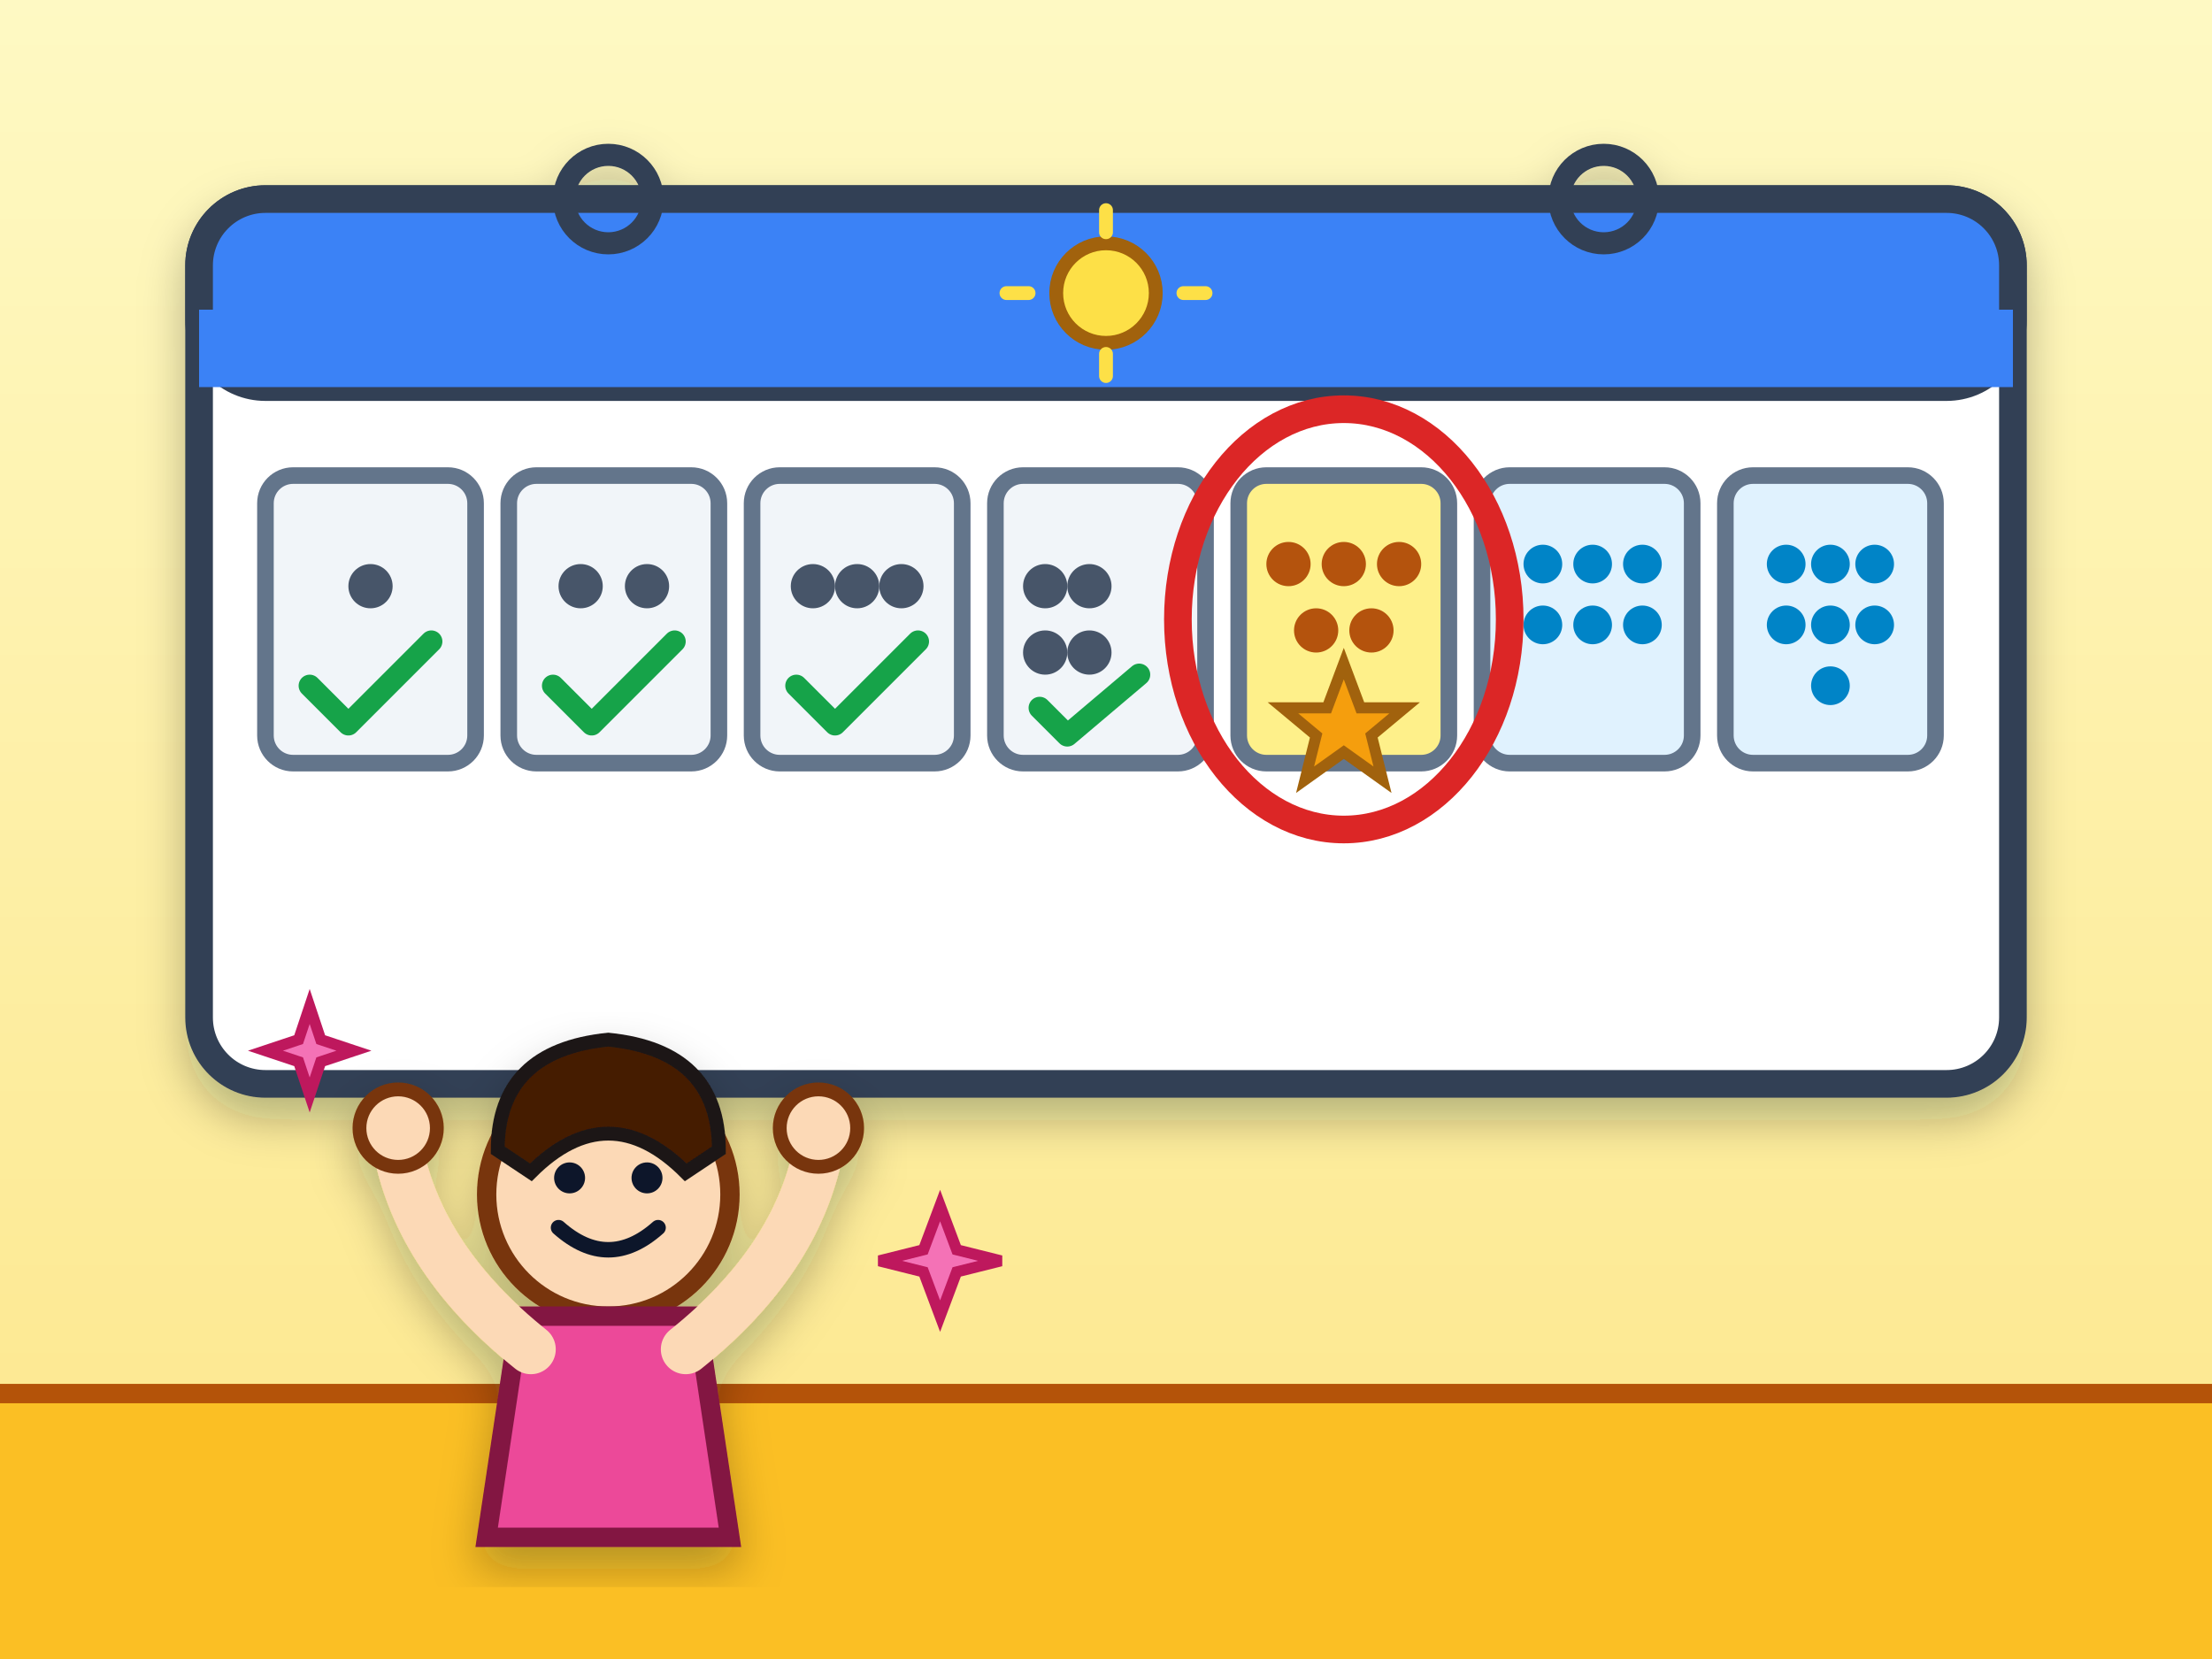
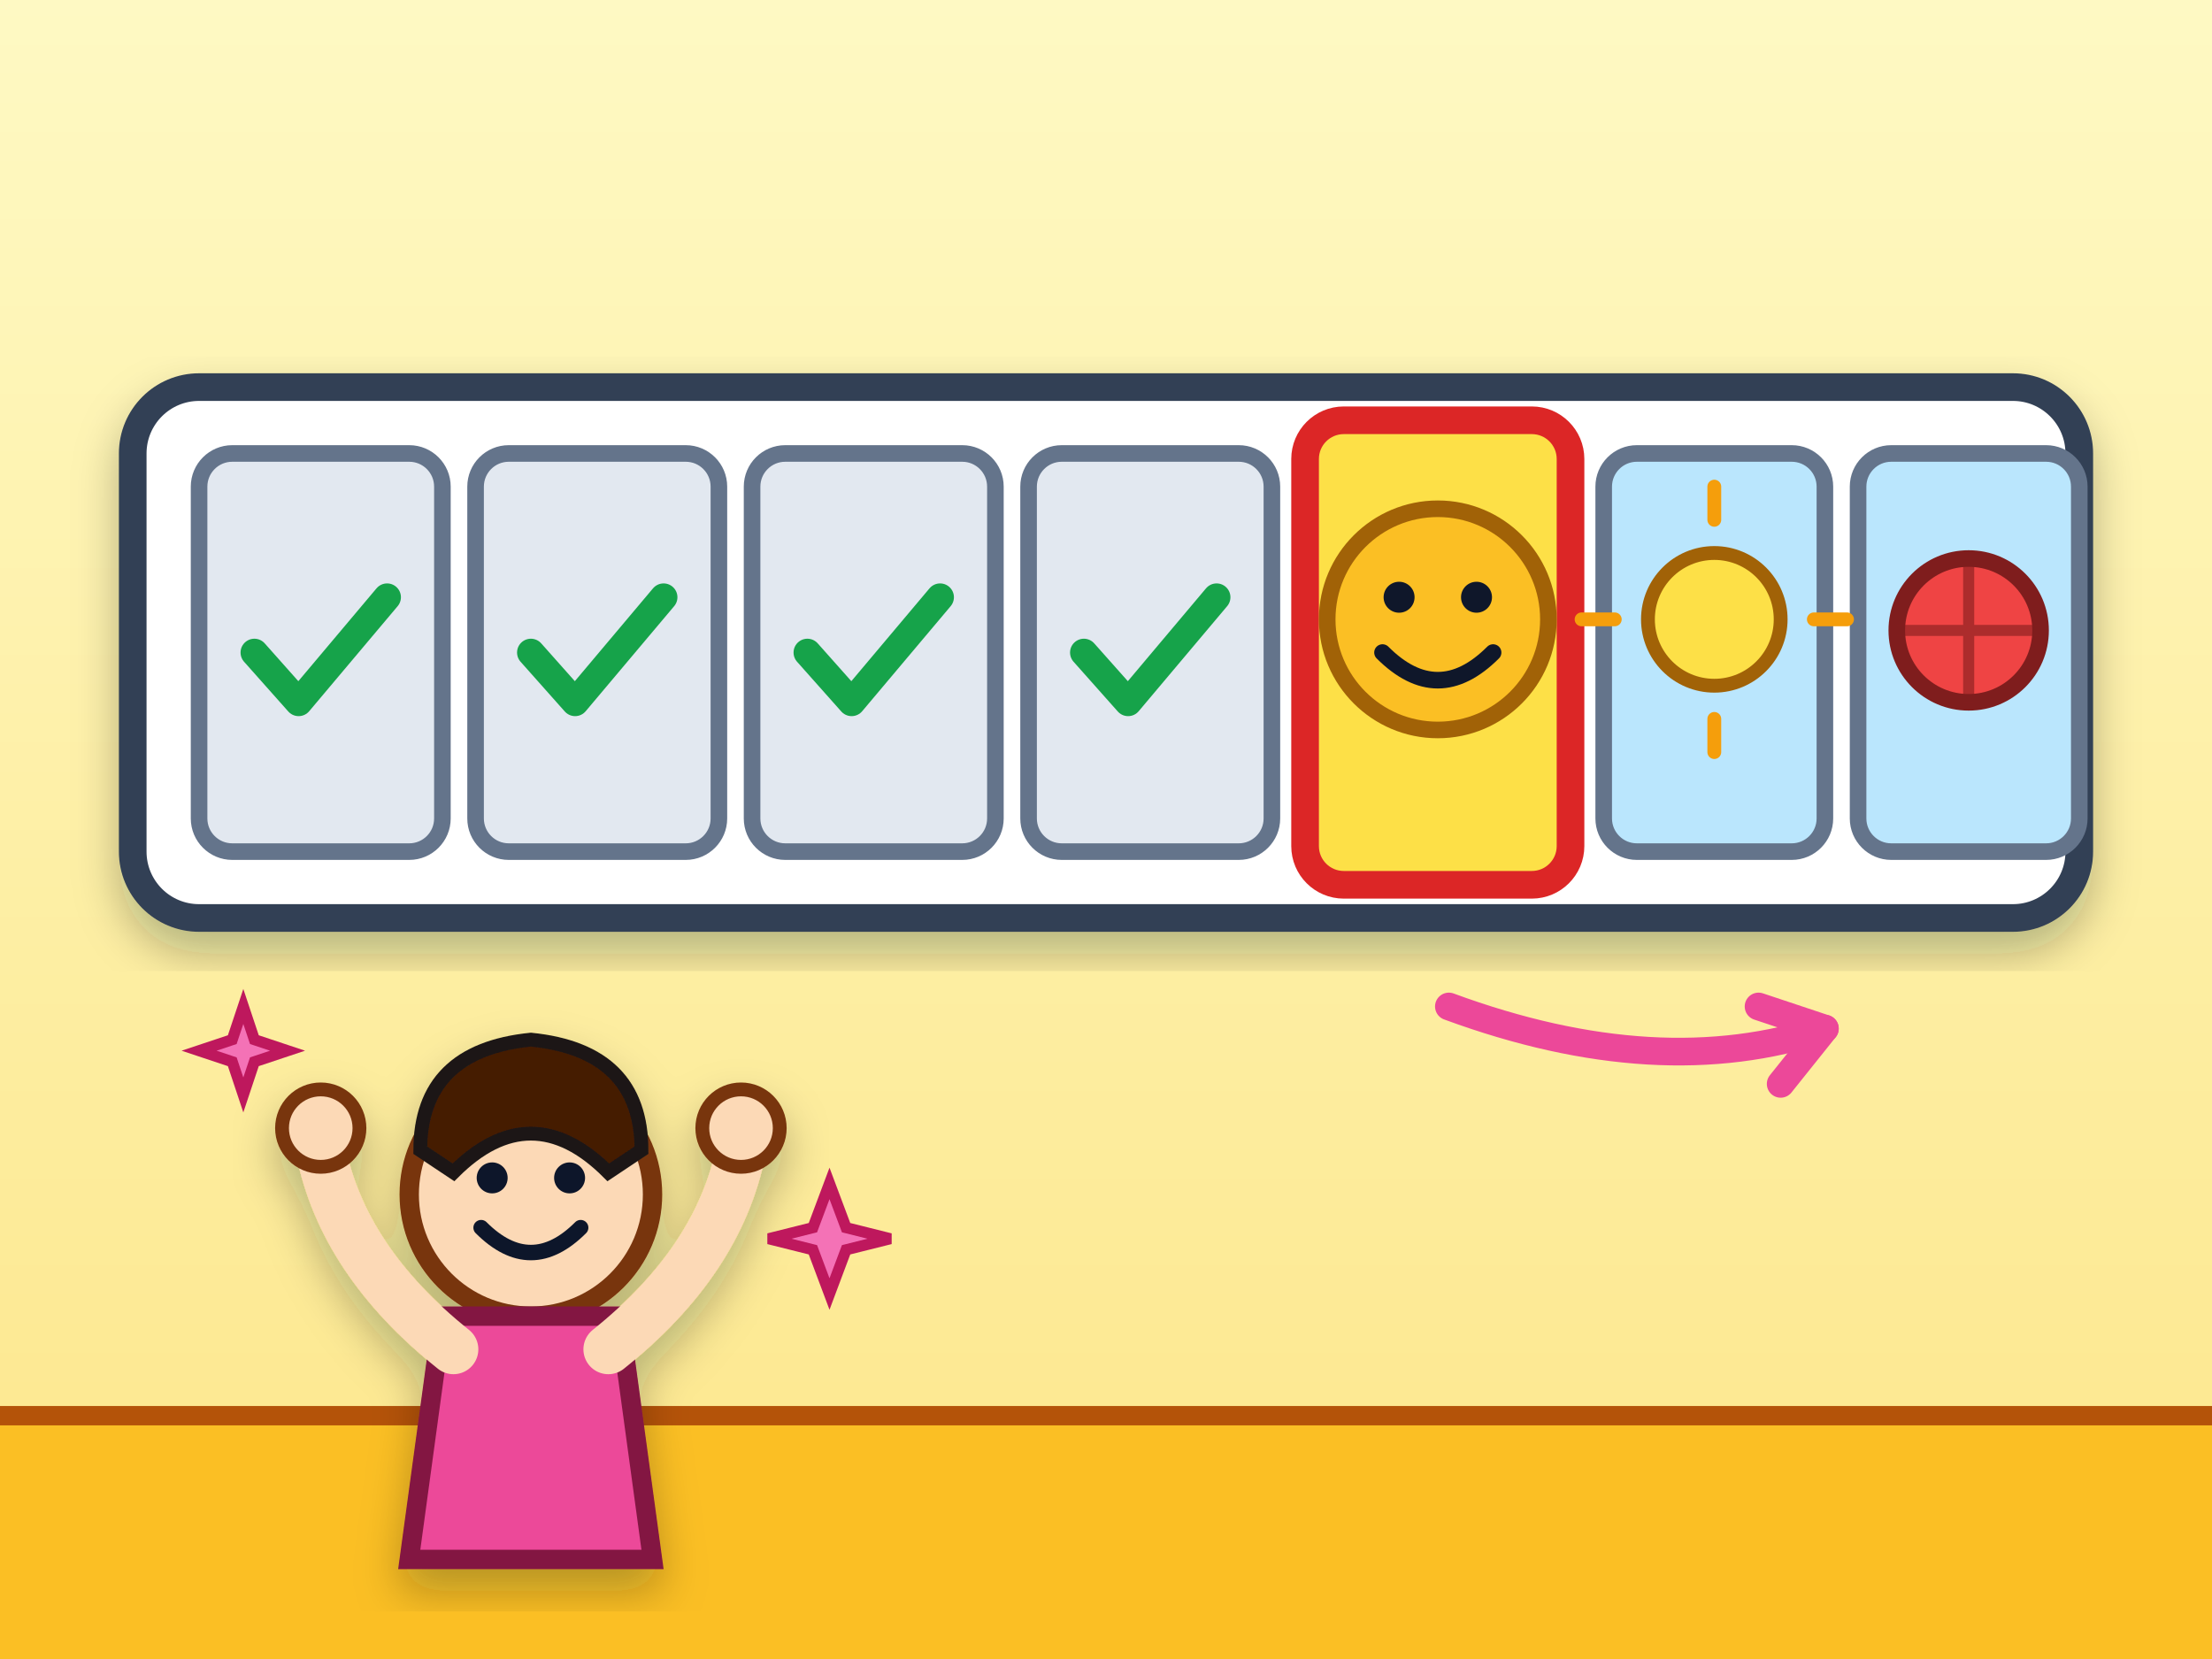
<svg xmlns="http://www.w3.org/2000/svg" viewBox="0 0 400 300" role="img" aria-labelledby="title-friday desc-friday">
  <defs>
    <linearGradient id="fr-bg" x1="0" y1="0" x2="0" y2="1">
      <stop offset="0%" stop-color="#fef9c3" />
      <stop offset="100%" stop-color="#fde68a" />
    </linearGradient>
-     <filter id="soft-shadow" x="-10%" y="-10%" width="120%" height="120%">
+     <filter id="fr-sh" x="-10%" y="-10%" width="120%" height="120%">
      <feDropShadow dx="0" dy="4" stdDeviation="4" flood-color="#0f172a" flood-opacity="0.28" />
    </filter>
  </defs>
  <rect x="0" y="0" width="400" height="300" fill="url(#fr-bg)" />
-   <rect x="0" y="252" width="400" height="48" fill="#fbbf24" />
-   <line x1="0" y1="252" x2="400" y2="252" stroke="#b45309" stroke-width="3.5" />
-   <g filter="url(#soft-shadow)">
-     <rect x="36" y="36" width="328" height="160" rx="12" fill="#ffffff" stroke="#334155" stroke-width="5" />
-     <rect x="36" y="36" width="328" height="34" rx="12" fill="#3b82f6" stroke="#334155" stroke-width="5" />
-     <rect x="36" y="56" width="328" height="14" fill="#3b82f6" />
-     <circle cx="110" cy="36" r="8" fill="none" stroke="#334155" stroke-width="4" />
-     <circle cx="290" cy="36" r="8" fill="none" stroke="#334155" stroke-width="4" />
-     <circle cx="200" cy="53" r="9" fill="#fde047" stroke="#a16207" stroke-width="2.5" />
-     <g stroke="#fde047" stroke-width="2.5" stroke-linecap="round">
-       <line x1="200" y1="38" x2="200" y2="42" />
-       <line x1="200" y1="64" x2="200" y2="68" />
-       <line x1="186" y1="53" x2="182" y2="53" />
-       <line x1="214" y1="53" x2="218" y2="53" />
+   <rect x="0" y="256" width="400" height="44" fill="#fbbf24" />
+   <line x1="0" y1="256" x2="400" y2="256" stroke="#b45309" stroke-width="3.5" />
+   <g filter="url(#fr-sh)">
+     <rect x="24" y="70" width="352" height="96" rx="12" fill="#ffffff" stroke="#334155" stroke-width="5" />
+   </g>
+   <g stroke="#64748b" stroke-width="3">
+     <rect x="36" y="82" width="44" height="72" rx="6" fill="#e2e8f0" />
+     <rect x="86" y="82" width="44" height="72" rx="6" fill="#e2e8f0" />
+     <rect x="136" y="82" width="44" height="72" rx="6" fill="#e2e8f0" />
+     <rect x="186" y="82" width="44" height="72" rx="6" fill="#e2e8f0" />
+     <rect x="236" y="76" width="48" height="84" rx="7" fill="#fde047" stroke="#dc2626" stroke-width="5" />
+     <rect x="290" y="82" width="40" height="72" rx="6" fill="#bae6fd" />
+     <rect x="336" y="82" width="40" height="72" rx="6" fill="#bae6fd" />
+   </g>
+   <g stroke="#16a34a" stroke-width="5" fill="none" stroke-linecap="round" stroke-linejoin="round">
+     <path d="M46,118 L54,127 L70,108" />
+     <path d="M96,118 L104,127 L120,108" />
+     <path d="M146,118 L154,127 L170,108" />
+     <path d="M196,118 L204,127 L220,108" />
+   </g>
+   <g>
+     <circle cx="260" cy="112" r="20" fill="#fbbf24" stroke="#a16207" stroke-width="3" />
+     <circle cx="253" cy="108" r="2.8" fill="#0f172a" />
+     <circle cx="267" cy="108" r="2.8" fill="#0f172a" />
+     <path d="M250,118 Q260,128 270,118" fill="none" stroke="#0f172a" stroke-width="3" stroke-linecap="round" />
+   </g>
+   <g>
+     <circle cx="310" cy="112" r="12" fill="#fde047" stroke="#a16207" stroke-width="2.5" />
+     <g stroke="#f59e0b" stroke-width="2.5" stroke-linecap="round">
+       <line x1="310" y1="94" x2="310" y2="88" />
+       <line x1="310" y1="130" x2="310" y2="136" />
+       <line x1="292" y1="112" x2="286" y2="112" />
+       <line x1="328" y1="112" x2="334" y2="112" />
    </g>
-     <g fill="#f1f5f9" stroke="#64748b" stroke-width="3">
-       <rect x="48" y="86" width="38" height="52" rx="5" />
-       <rect x="92" y="86" width="38" height="52" rx="5" />
-       <rect x="136" y="86" width="38" height="52" rx="5" />
-       <rect x="180" y="86" width="38" height="52" rx="5" />
-       <rect x="224" y="86" width="38" height="52" rx="5" fill="#fef08a" />
-       <rect x="268" y="86" width="38" height="52" rx="5" fill="#e0f2fe" />
-       <rect x="312" y="86" width="38" height="52" rx="5" fill="#e0f2fe" />
-     </g>
-     <g fill="#475569">
-       <circle cx="67" cy="106" r="4" />
-       <circle cx="105" cy="106" r="4" />
-       <circle cx="117" cy="106" r="4" />
-       <circle cx="147" cy="106" r="4" />
-       <circle cx="155" cy="106" r="4" />
-       <circle cx="163" cy="106" r="4" />
-       <circle cx="189" cy="106" r="4" />
-       <circle cx="197" cy="106" r="4" />
-       <circle cx="189" cy="118" r="4" />
-       <circle cx="197" cy="118" r="4" />
-     </g>
-     <g fill="#b45309">
-       <circle cx="233" cy="102" r="4" />
-       <circle cx="243" cy="102" r="4" />
-       <circle cx="253" cy="102" r="4" />
-       <circle cx="238" cy="114" r="4" />
-       <circle cx="248" cy="114" r="4" />
-     </g>
-     <path d="M243,120 L246,128 L254,128 L248,133 L250,141 L243,136 L236,141 L238,133 L232,128 L240,128 Z" fill="#f59e0b" stroke="#a16207" stroke-width="2" />
-     <g fill="#0284c7">
-       <circle cx="279" cy="102" r="3.5" />
-       <circle cx="288" cy="102" r="3.5" />
-       <circle cx="297" cy="102" r="3.5" />
-       <circle cx="279" cy="113" r="3.5" />
-       <circle cx="288" cy="113" r="3.5" />
-       <circle cx="297" cy="113" r="3.5" />
-       <circle cx="323" cy="102" r="3.5" />
-       <circle cx="331" cy="102" r="3.5" />
-       <circle cx="339" cy="102" r="3.5" />
-       <circle cx="323" cy="113" r="3.5" />
-       <circle cx="331" cy="113" r="3.5" />
-       <circle cx="339" cy="113" r="3.5" />
-       <circle cx="331" cy="124" r="3.5" />
-     </g>
-     <ellipse cx="243" cy="112" rx="30" ry="38" fill="none" stroke="#dc2626" stroke-width="5" />
-     <g stroke="#16a34a" stroke-width="4" fill="none" stroke-linecap="round" stroke-linejoin="round">
-       <path d="M56,124 L63,131 L78,116" />
-       <path d="M100,124 L107,131 L122,116" />
-       <path d="M144,124 L151,131 L166,116" />
-       <path d="M188,128 L193,133 L206,122" />
-     </g>
+     <circle cx="356" cy="114" r="13" fill="#ef4444" stroke="#7f1d1d" stroke-width="3" />
+     <path d="M356,101 L356,127 M343,114 L369,114" stroke="#7f1d1d" stroke-width="2" opacity="0.6" />
  </g>
-   <g filter="url(#soft-shadow)">
-     <circle cx="110" cy="216" r="22" fill="#fcd9b6" stroke="#78350f" stroke-width="3.5" />
-     <path d="M90,208 Q90,190 110,188 Q130,190 130,208 L124,212 Q110,198 96,212 Z" fill="#451a03" stroke="#1c1917" stroke-width="2.5" />
+   <path d="M262,182 Q300,196 330,186" fill="none" stroke="#ec4899" stroke-width="5" stroke-linecap="round" />
+   <path d="M330,186 l-12,-4 M330,186 l-8,10" stroke="#ec4899" stroke-width="5" stroke-linecap="round" fill="none" />
+   <g filter="url(#fr-sh)">
+     <circle cx="96" cy="216" r="22" fill="#fcd9b6" stroke="#78350f" stroke-width="3.5" />
+     <path d="M76,208 Q76,190 96,188 Q116,190 116,208 L110,212 Q96,198 82,212 Z" fill="#451a03" stroke="#1c1917" stroke-width="2.5" />
+     <circle cx="89" cy="213" r="2.8" fill="#0f172a" />
    <circle cx="103" cy="213" r="2.8" fill="#0f172a" />
-     <circle cx="117" cy="213" r="2.8" fill="#0f172a" />
-     <path d="M101,222 Q110,230 119,222" fill="none" stroke="#0f172a" stroke-width="2.8" stroke-linecap="round" />
-     <path d="M94,238 L126,238 L132,278 L88,278 Z" fill="#ec4899" stroke="#831843" stroke-width="3.5" />
-     <path d="M96,244 Q76,228 72,208" fill="none" stroke="#fcd9b6" stroke-width="9" stroke-linecap="round" />
-     <path d="M124,244 Q144,228 148,208" fill="none" stroke="#fcd9b6" stroke-width="9" stroke-linecap="round" />
-     <circle cx="72" cy="204" r="7" fill="#fcd9b6" stroke="#78350f" stroke-width="2.5" />
-     <circle cx="148" cy="204" r="7" fill="#fcd9b6" stroke="#78350f" stroke-width="2.5" />
+     <path d="M87,222 Q96,231 105,222" fill="none" stroke="#0f172a" stroke-width="2.8" stroke-linecap="round" />
+     <path d="M80,238 L112,238 L118,282 L74,282 Z" fill="#ec4899" stroke="#831843" stroke-width="3.5" />
+     <path d="M82,244 Q62,228 58,208" fill="none" stroke="#fcd9b6" stroke-width="9" stroke-linecap="round" />
+     <path d="M110,244 Q130,228 134,208" fill="none" stroke="#fcd9b6" stroke-width="9" stroke-linecap="round" />
+     <circle cx="58" cy="204" r="7" fill="#fcd9b6" stroke="#78350f" stroke-width="2.5" />
+     <circle cx="134" cy="204" r="7" fill="#fcd9b6" stroke="#78350f" stroke-width="2.5" />
  </g>
  <g fill="#f472b6" stroke="#be185d" stroke-width="2">
-     <path d="M170,218 L173,226 L181,228 L173,230 L170,238 L167,230 L159,228 L167,226 Z" />
-     <path d="M56,182 L58,188 L64,190 L58,192 L56,198 L54,192 L48,190 L54,188 Z" />
+     <path d="M150,214 L153,222 L161,224 L153,226 L150,234 L147,226 L139,224 L147,222 Z" />
+     <path d="M44,182 L46,188 L52,190 L46,192 L44,198 L42,192 L36,190 L42,188 Z" />
  </g>
</svg>
